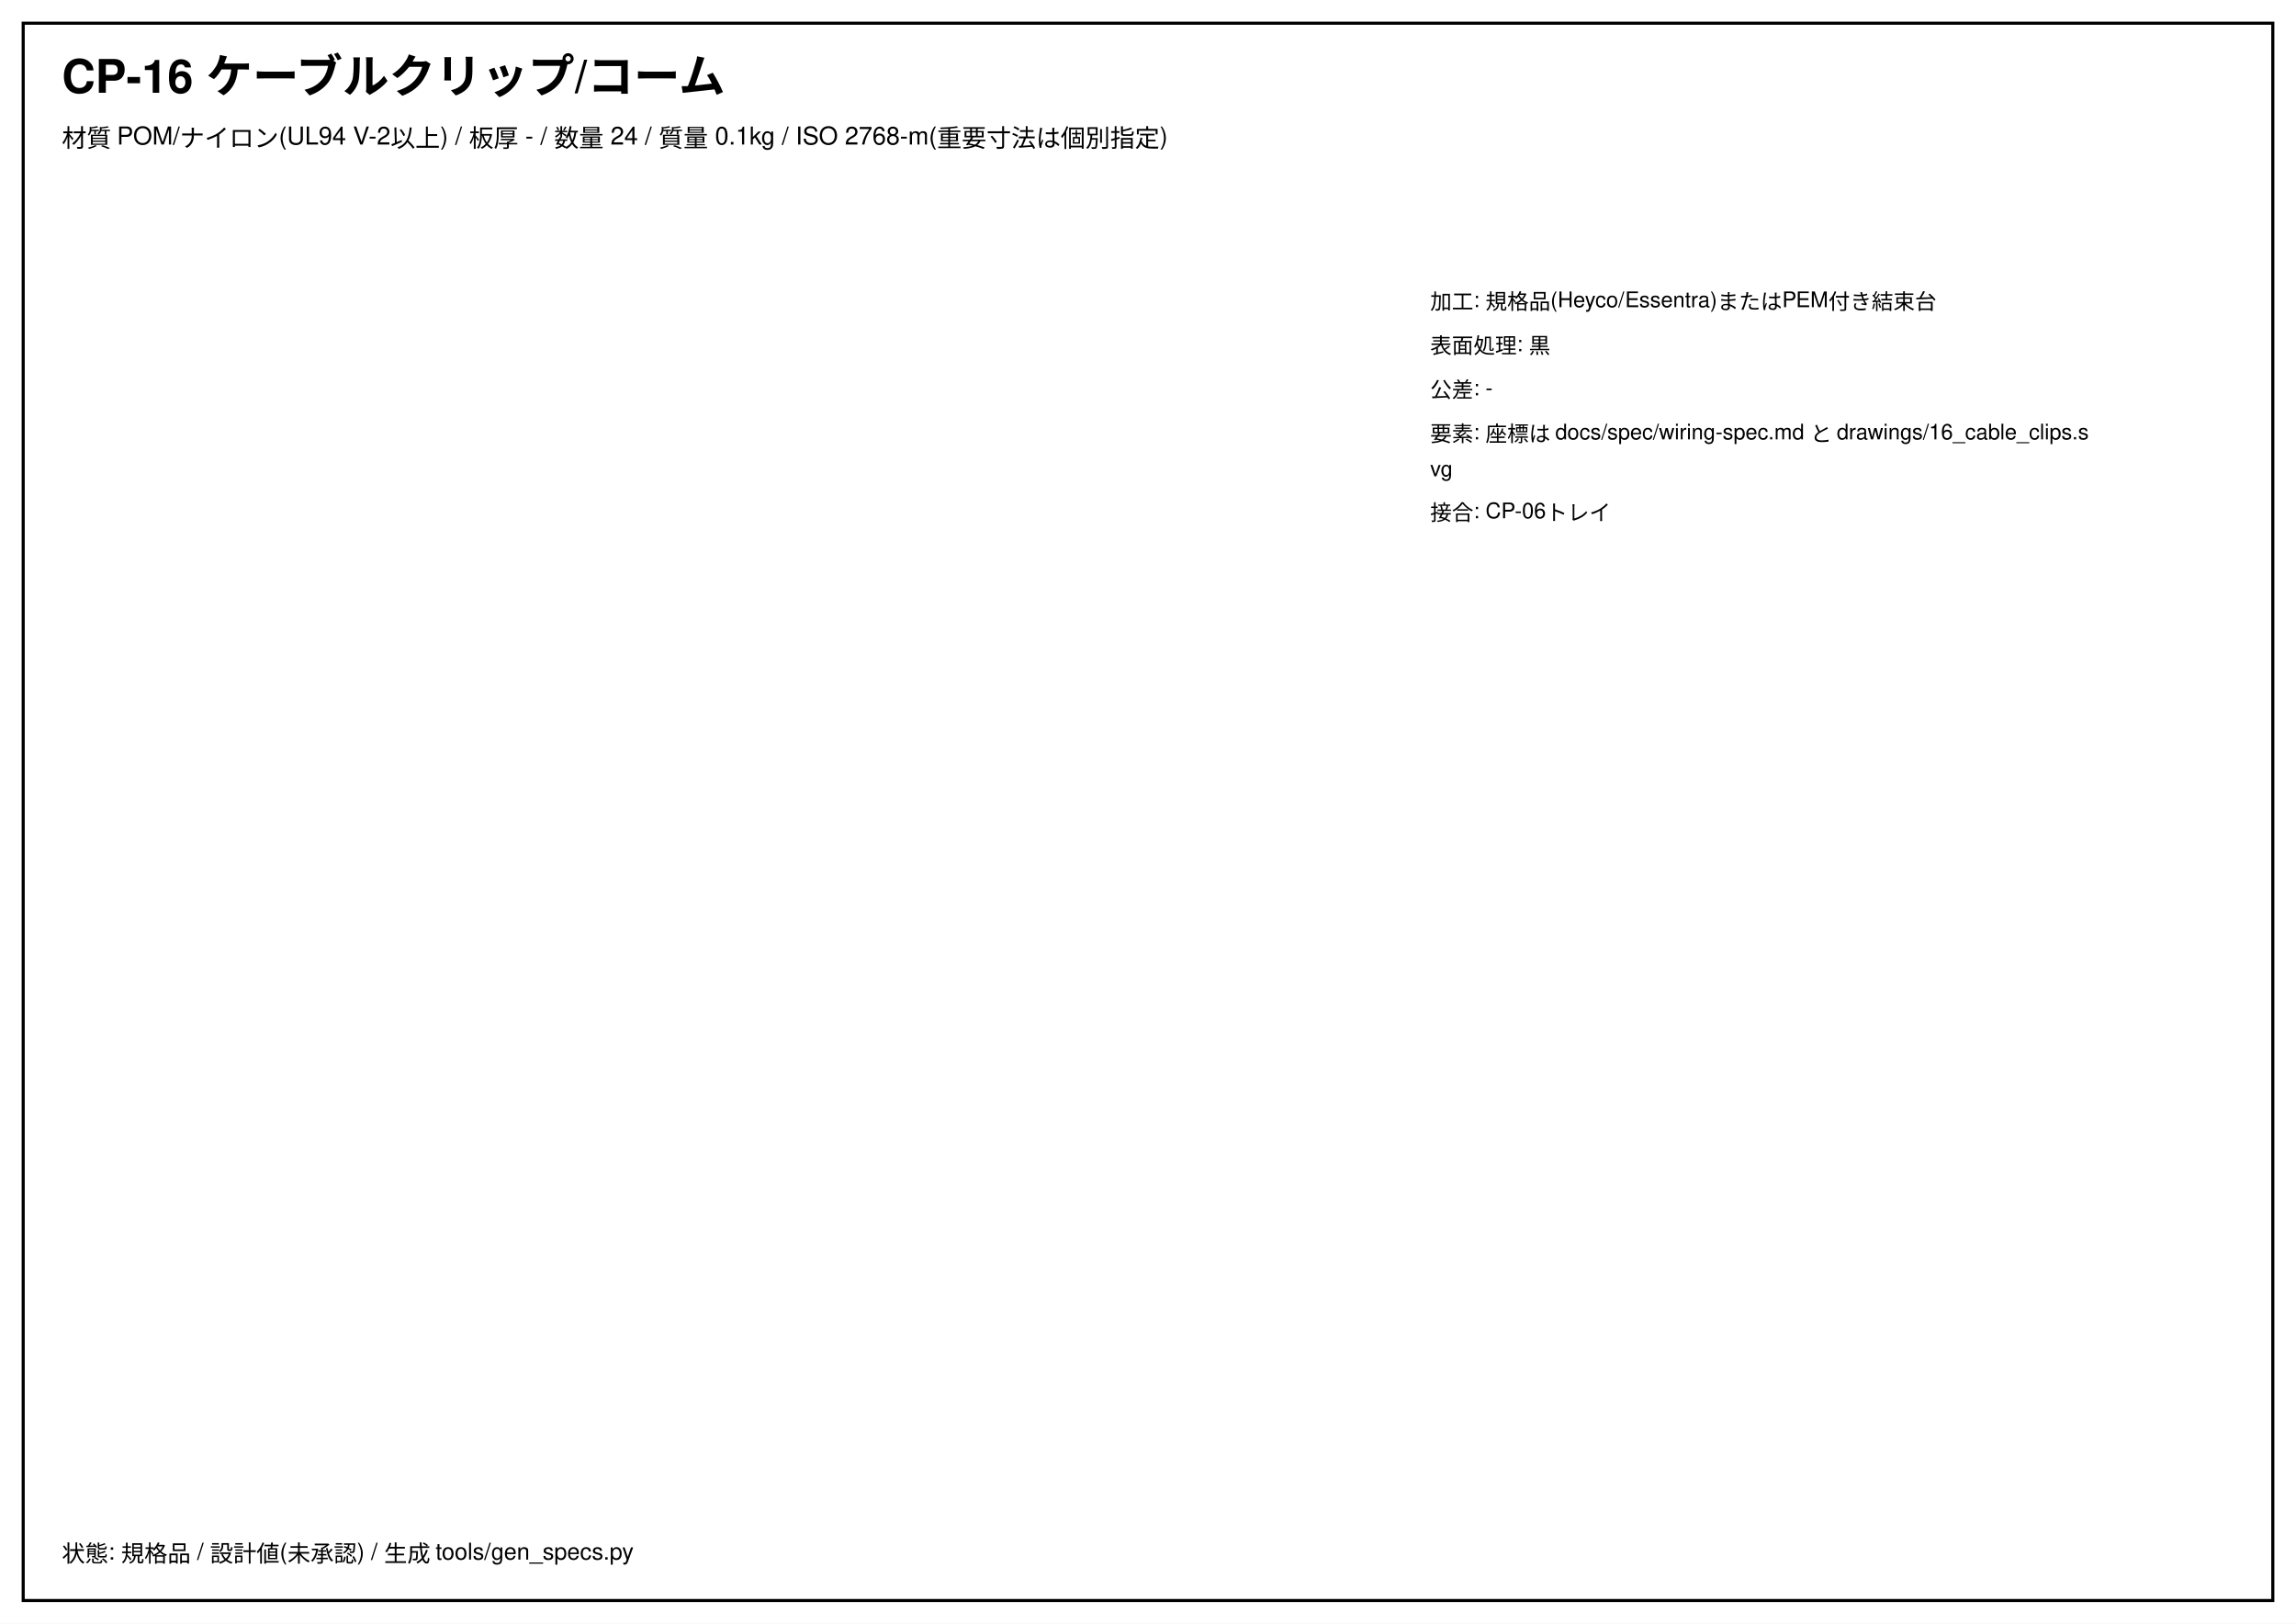
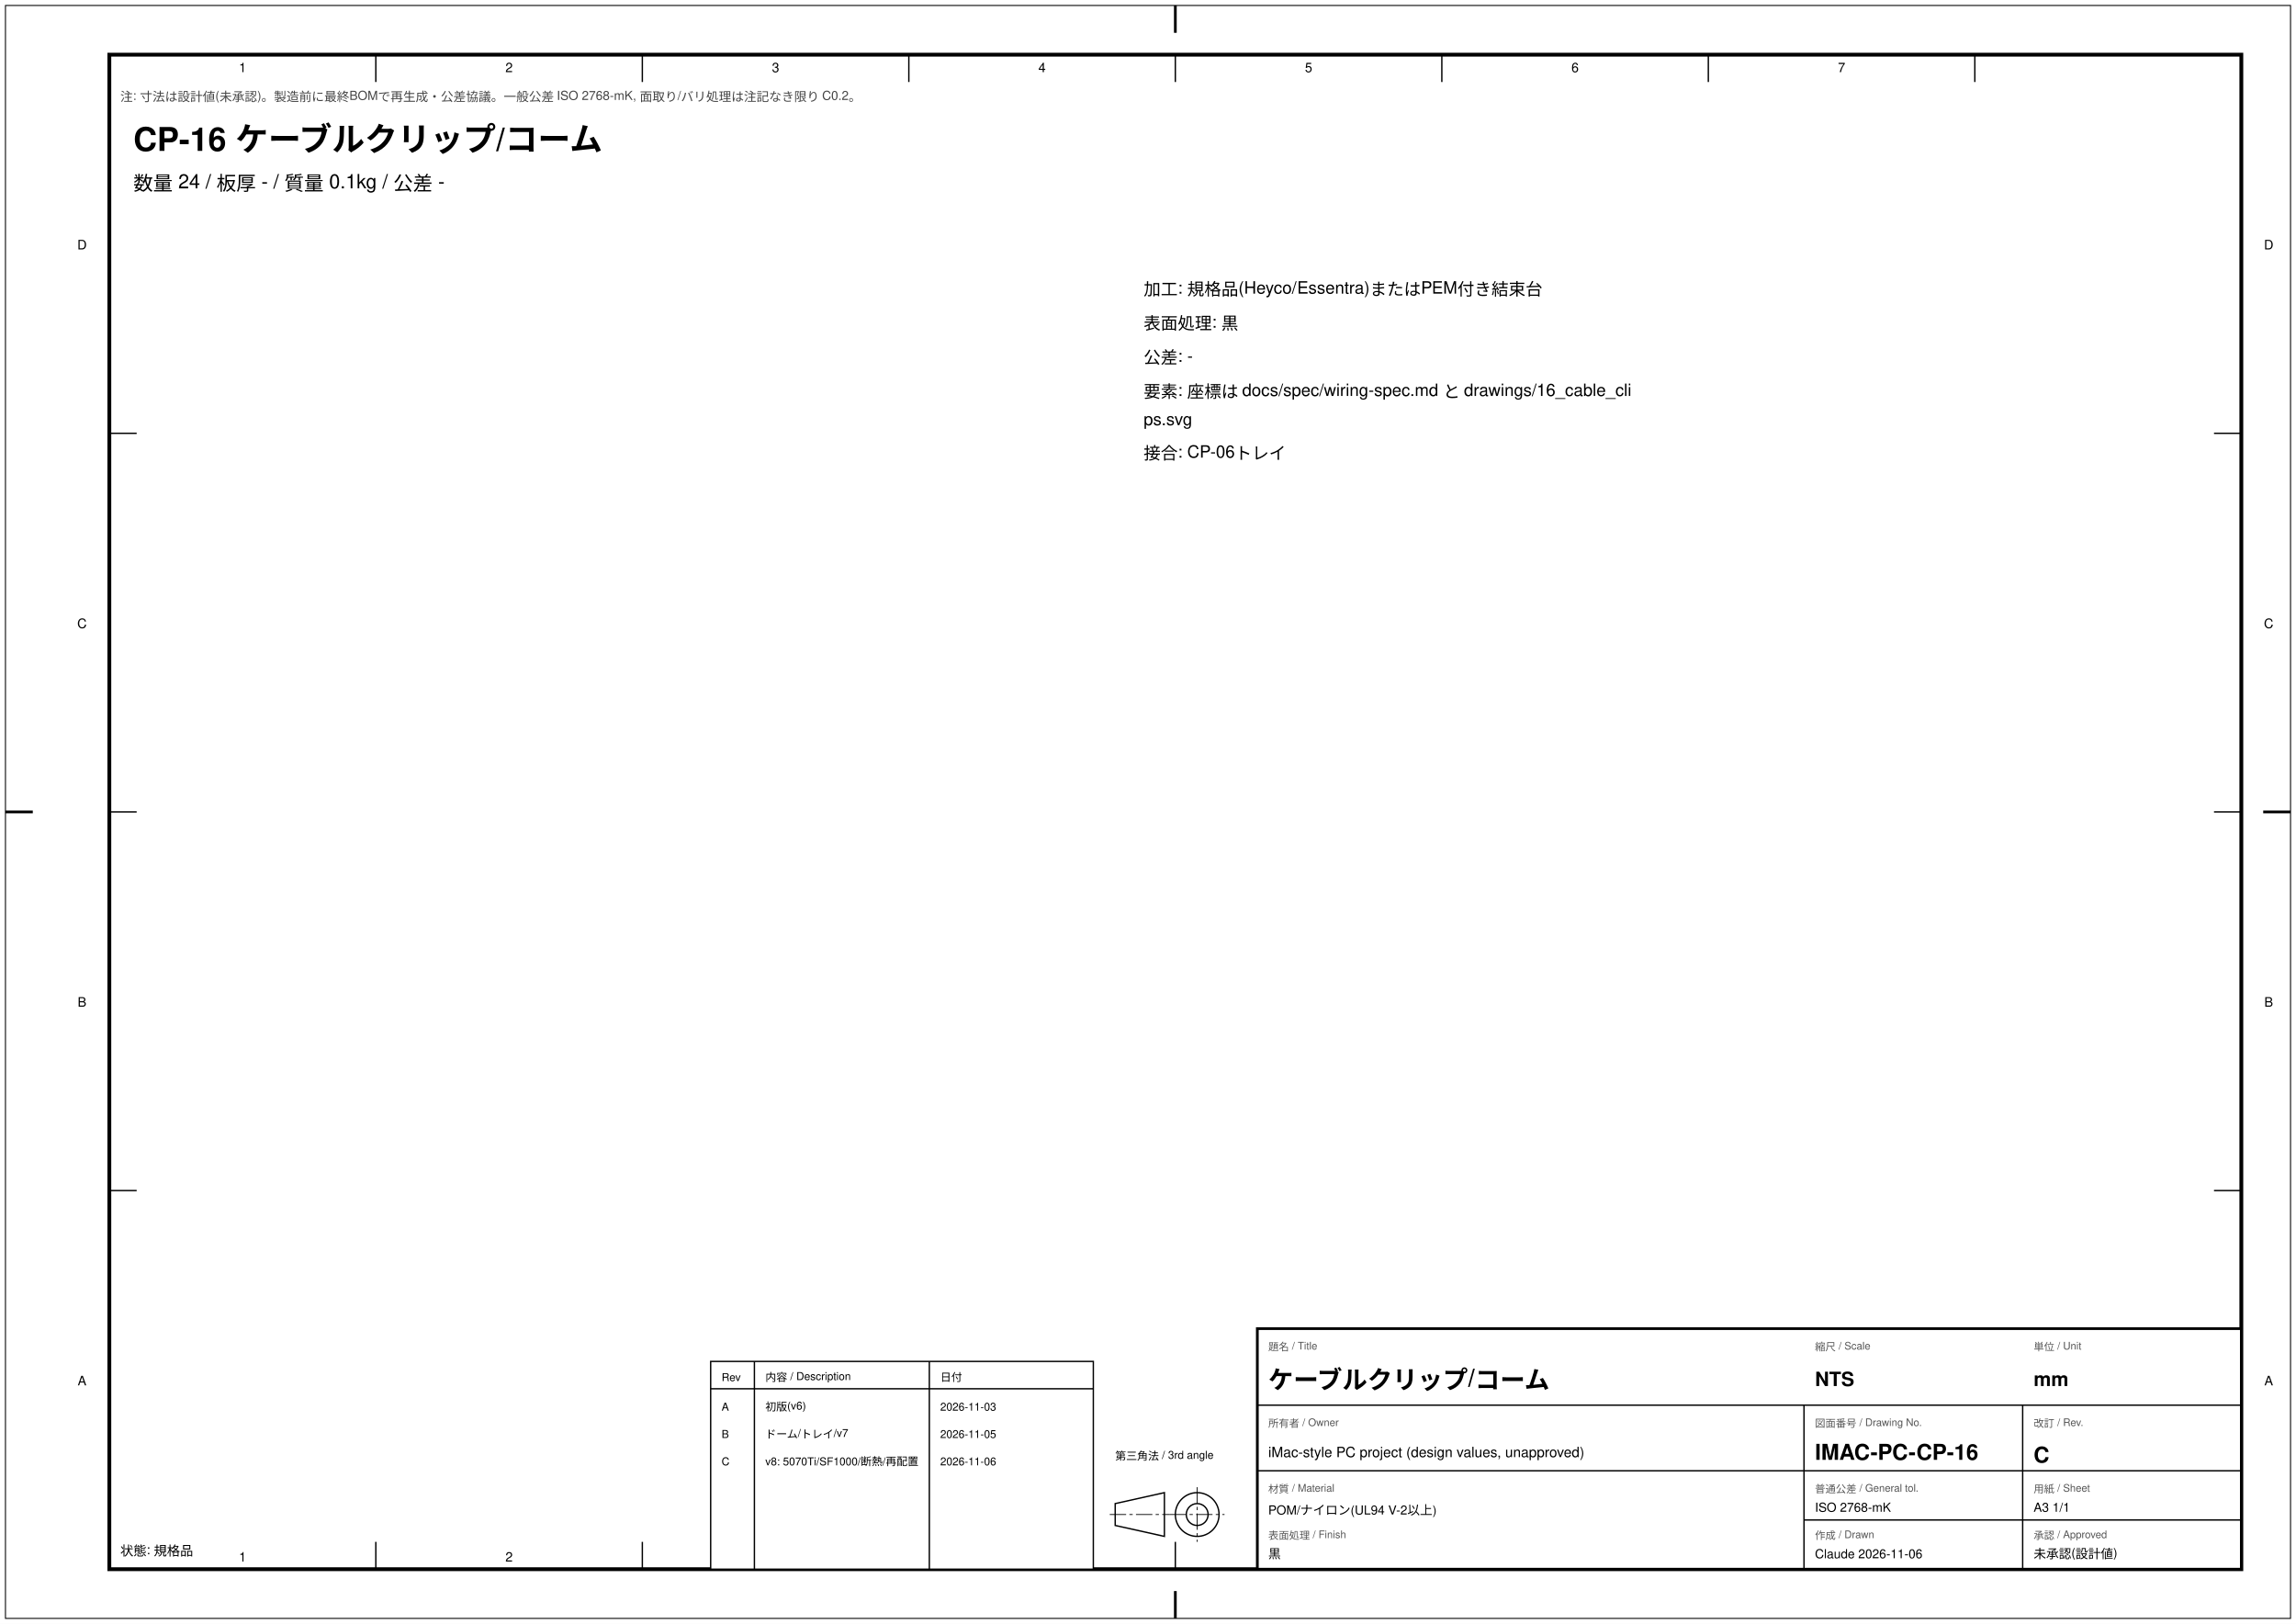
- <svg xmlns="http://www.w3.org/2000/svg" viewBox="0 0 297 210" font-family="Helvetica,Arial,sans-serif">
-   <rect width="100%" height="100%" fill="#fff" />
-   <rect x="3" y="3" width="291" height="204" fill="none" stroke="#000" stroke-width=".4" />
-   <text x="8" y="12" font-size="6" font-weight="bold">CP-16 ケーブルクリップ/コーム</text>
-   <text x="8" y="19" font-size="3.2">材質 POM/ナイロン(UL94 V-2以上) / 板厚 - / 数量 24 / 質量 0.1kg / ISO 2768-m(重要寸法は個別指定)</text>
+ <svg xmlns="http://www.w3.org/2000/svg" viewBox="0 0 420 297" font-family="Helvetica,Arial,sans-serif">
  <defs>
    <marker id="a" markerWidth="5" markerHeight="5" refX="2.5" refY="2.5" orient="auto-start-reverse">
      <path d="M0,0 L5,2.5 L0,5 z" fill="#06c" />
    </marker>
  </defs>
-   <text x="185" y="40" font-size="2.8">加工: 規格品(Heyco/Essentra)またはPEM付き結束台</text>
-   <text x="185" y="45.7" font-size="2.8">表面処理: 黒</text>
-   <text x="185" y="51.4" font-size="2.8">公差: -</text>
-   <text x="185" y="57.1" font-size="2.8">要素: 座標は docs/spec/wiring-spec.md と drawings/16_cable_clips.s</text>
-   <text x="185" y="61.6" font-size="2.8">vg</text>
-   <text x="185" y="67.3" font-size="2.8">接合: CP-06トレイ</text>
-   <text x="8" y="202" font-size="3">状態: 規格品 / 設計値(未承認) / 生成 tools/gen_specs.py</text>
+   <rect width="100%" height="100%" fill="#fff" />
+   <rect x="1" y="1" width="418" height="295" fill="none" stroke="#000" stroke-width=".18" />
+   <rect x="20" y="10" width="390" height="277" fill="none" stroke="#000" stroke-width=".7" />
+   <line x1="68.75" y1="10" x2="68.75" y2="15" stroke="#000" stroke-width="0.25" />
+   <line x1="68.75" y1="287" x2="68.75" y2="282" stroke="#000" stroke-width="0.25" />
+   <text x="44.38" y="13.20" font-size="2.4" text-anchor="middle" font-weight="normal" fill="#000">1</text>
+   <text x="44.38" y="285.60" font-size="2.4" text-anchor="middle" font-weight="normal" fill="#000">1</text>
+   <line x1="117.5" y1="10" x2="117.5" y2="15" stroke="#000" stroke-width="0.25" />
+   <line x1="117.5" y1="287" x2="117.5" y2="282" stroke="#000" stroke-width="0.25" />
+   <text x="93.12" y="13.20" font-size="2.4" text-anchor="middle" font-weight="normal" fill="#000">2</text>
+   <text x="93.12" y="285.60" font-size="2.4" text-anchor="middle" font-weight="normal" fill="#000">2</text>
+   <line x1="166.25" y1="10" x2="166.25" y2="15" stroke="#000" stroke-width="0.25" />
+   <line x1="166.25" y1="287" x2="166.25" y2="282" stroke="#000" stroke-width="0.25" />
+   <text x="141.88" y="13.20" font-size="2.4" text-anchor="middle" font-weight="normal" fill="#000">3</text>
+   <text x="141.88" y="285.60" font-size="2.4" text-anchor="middle" font-weight="normal" fill="#000">3</text>
+   <line x1="215.0" y1="10" x2="215.0" y2="15" stroke="#000" stroke-width="0.25" />
+   <line x1="215.0" y1="287" x2="215.0" y2="282" stroke="#000" stroke-width="0.25" />
+   <text x="190.62" y="13.20" font-size="2.4" text-anchor="middle" font-weight="normal" fill="#000">4</text>
+   <text x="190.62" y="285.60" font-size="2.4" text-anchor="middle" font-weight="normal" fill="#000">4</text>
+   <line x1="263.75" y1="10" x2="263.75" y2="15" stroke="#000" stroke-width="0.25" />
+   <line x1="263.75" y1="287" x2="263.75" y2="282" stroke="#000" stroke-width="0.25" />
+   <text x="239.38" y="13.20" font-size="2.4" text-anchor="middle" font-weight="normal" fill="#000">5</text>
+   <text x="239.38" y="285.60" font-size="2.4" text-anchor="middle" font-weight="normal" fill="#000">5</text>
+   <line x1="312.5" y1="10" x2="312.5" y2="15" stroke="#000" stroke-width="0.25" />
+   <line x1="312.5" y1="287" x2="312.5" y2="282" stroke="#000" stroke-width="0.25" />
+   <text x="288.12" y="13.20" font-size="2.4" text-anchor="middle" font-weight="normal" fill="#000">6</text>
+   <text x="288.12" y="285.60" font-size="2.4" text-anchor="middle" font-weight="normal" fill="#000">6</text>
+   <line x1="361.25" y1="10" x2="361.25" y2="15" stroke="#000" stroke-width="0.25" />
+   <line x1="361.25" y1="287" x2="361.25" y2="282" stroke="#000" stroke-width="0.25" />
+   <text x="336.88" y="13.20" font-size="2.4" text-anchor="middle" font-weight="normal" fill="#000">7</text>
+   <text x="336.88" y="285.60" font-size="2.4" text-anchor="middle" font-weight="normal" fill="#000">7</text>
+   <line x1="20" y1="79.25" x2="25" y2="79.25" stroke="#000" stroke-width="0.25" />
+   <line x1="410" y1="79.25" x2="405" y2="79.25" stroke="#000" stroke-width="0.25" />
+   <line x1="20" y1="148.5" x2="25" y2="148.5" stroke="#000" stroke-width="0.25" />
+   <line x1="410" y1="148.5" x2="405" y2="148.5" stroke="#000" stroke-width="0.25" />
+   <line x1="20" y1="217.75" x2="25" y2="217.75" stroke="#000" stroke-width="0.25" />
+   <line x1="410" y1="217.75" x2="405" y2="217.75" stroke="#000" stroke-width="0.25" />
+   <text x="15.00" y="45.62" font-size="2.4" text-anchor="middle" font-weight="normal" fill="#000">D</text>
+   <text x="415.00" y="45.62" font-size="2.4" text-anchor="middle" font-weight="normal" fill="#000">D</text>
+   <text x="15.00" y="114.88" font-size="2.4" text-anchor="middle" font-weight="normal" fill="#000">C</text>
+   <text x="415.00" y="114.88" font-size="2.4" text-anchor="middle" font-weight="normal" fill="#000">C</text>
+   <text x="15.00" y="184.12" font-size="2.4" text-anchor="middle" font-weight="normal" fill="#000">B</text>
+   <text x="415.00" y="184.12" font-size="2.4" text-anchor="middle" font-weight="normal" fill="#000">B</text>
+   <text x="15.00" y="253.38" font-size="2.4" text-anchor="middle" font-weight="normal" fill="#000">A</text>
+   <text x="415.00" y="253.38" font-size="2.4" text-anchor="middle" font-weight="normal" fill="#000">A</text>
+   <line x1="1" y1="148.5" x2="6" y2="148.5" stroke="#000" stroke-width="0.5" />
+   <line x1="414" y1="148.5" x2="419" y2="148.5" stroke="#000" stroke-width="0.5" />
+   <line x1="215.0" y1="1" x2="215.0" y2="6" stroke="#000" stroke-width="0.5" />
+   <line x1="215.0" y1="291" x2="215.0" y2="296" stroke="#000" stroke-width="0.5" />
+   <rect x="230" y="243" width="180" height="44" fill="#fff" stroke="#000" stroke-width=".5" />
+   <line x1="230" y1="257" x2="410" y2="257" stroke="#000" stroke-width="0.25" />
+   <line x1="230" y1="269" x2="410" y2="269" stroke="#000" stroke-width="0.25" />
+   <line x1="330" y1="257" x2="330" y2="287" stroke="#000" stroke-width="0.25" />
+   <line x1="370" y1="257" x2="370" y2="287" stroke="#000" stroke-width="0.25" />
+   <line x1="330" y1="278" x2="410" y2="278" stroke="#000" stroke-width="0.25" />
+   <text x="232.00" y="247.00" font-size="1.9" text-anchor="start" font-weight="normal" fill="#555">題名 / Title</text>
+   <text x="232.00" y="254.00" font-size="4.6" text-anchor="start" font-weight="bold" fill="#000">ケーブルクリップ/コーム</text>
+   <text x="232.00" y="261.00" font-size="1.9" text-anchor="start" font-weight="normal" fill="#555">所有者 / Owner</text>
+   <text x="232.00" y="266.50" font-size="2.6" text-anchor="start" font-weight="normal" fill="#000">iMac-style PC project (design values, unapproved)</text>
+   <text x="232.00" y="273.00" font-size="1.9" text-anchor="start" font-weight="normal" fill="#555">材質 / Material</text>
+   <text x="232.00" y="277.00" font-size="2.3" text-anchor="start" font-weight="normal" fill="#000">POM/ナイロン(UL94 V-2以上)</text>
+   <text x="232.00" y="281.50" font-size="1.9" text-anchor="start" font-weight="normal" fill="#555">表面処理 / Finish</text>
+   <text x="232.00" y="285.00" font-size="2.3" text-anchor="start" font-weight="normal" fill="#000">黒</text>
+   <text x="332.00" y="261.00" font-size="1.9" text-anchor="start" font-weight="normal" fill="#555">図面番号 / Drawing No.</text>
+   <text x="332.00" y="267.00" font-size="4.0" text-anchor="start" font-weight="bold" fill="#000">IMAC-PC-CP-16</text>
+   <text x="332.00" y="273.00" font-size="1.9" text-anchor="start" font-weight="normal" fill="#555">普通公差 / General tol.</text>
+   <text x="332.00" y="276.50" font-size="2.3" text-anchor="start" font-weight="normal" fill="#000">ISO 2768-mK</text>
+   <text x="372.00" y="261.00" font-size="1.9" text-anchor="start" font-weight="normal" fill="#555">改訂 / Rev.</text>
+   <text x="372.00" y="267.50" font-size="4.0" text-anchor="start" font-weight="bold" fill="#000">C</text>
+   <text x="372.00" y="273.00" font-size="1.9" text-anchor="start" font-weight="normal" fill="#555">用紙 / Sheet</text>
+   <text x="372.00" y="276.50" font-size="2.3" text-anchor="start" font-weight="normal" fill="#000">A3  1/1</text>
+   <text x="332.00" y="247.00" font-size="1.9" text-anchor="start" font-weight="normal" fill="#555">縮尺 / Scale</text>
+   <text x="332.00" y="253.50" font-size="3.6" text-anchor="start" font-weight="bold" fill="#000">NTS</text>
+   <text x="372.00" y="247.00" font-size="1.9" text-anchor="start" font-weight="normal" fill="#555">単位 / Unit</text>
+   <text x="372.00" y="253.50" font-size="3.6" text-anchor="start" font-weight="bold" fill="#000">mm</text>
+   <text x="332.00" y="281.50" font-size="1.9" text-anchor="start" font-weight="normal" fill="#555">作成 / Drawn</text>
+   <text x="332.00" y="285.00" font-size="2.3" text-anchor="start" font-weight="normal" fill="#000">Claude 2026-11-06</text>
+   <text x="372.00" y="281.50" font-size="1.9" text-anchor="start" font-weight="normal" fill="#555">承認 / Approved</text>
+   <text x="372.00" y="285.00" font-size="2.3" text-anchor="start" font-weight="normal" fill="#000">未承認(設計値)</text>
+   <g transform="translate(204,273)" stroke="#000" stroke-width=".25" fill="none">
+     <path d="M0,2 L9,0 L9,8 L0,6 Z" />
+     <line x1="-1" y1="4" x2="10" y2="4" stroke="#000" stroke-width="0.15" stroke-dasharray="3,0.6,0.6,0.6" />
+     <circle cx="15" cy="4" r="4" />
+     <circle cx="15" cy="4" r="2" />
+     <line x1="10" y1="4" x2="20" y2="4" stroke="#000" stroke-width="0.15" stroke-dasharray="3,0.6,0.6,0.6" />
+     <line x1="15" y1="-1" x2="15" y2="9" stroke="#000" stroke-width="0.15" stroke-dasharray="3,0.6,0.6,0.6" />
+   </g>
+   <text x="204.00" y="267.00" font-size="2.0" text-anchor="start" font-weight="normal" fill="#000">第三角法 / 3rd angle</text>
+   <rect x="130" y="249" width="70" height="38" fill="#fff" stroke="#000" stroke-width=".25" />
+   <line x1="130" y1="254" x2="200" y2="254" stroke="#000" stroke-width="0.25" />
+   <line x1="138" y1="249" x2="138" y2="287" stroke="#000" stroke-width="0.25" />
+   <line x1="170" y1="249" x2="170" y2="287" stroke="#000" stroke-width="0.25" />
+   <text x="132.00" y="252.60" font-size="2.0" text-anchor="start" font-weight="normal" fill="#000">Rev</text>
+   <text x="140.00" y="252.60" font-size="2.0" text-anchor="start" font-weight="normal" fill="#000">内容 / Description</text>
+   <text x="172.00" y="252.60" font-size="2.0" text-anchor="start" font-weight="normal" fill="#000">日付</text>
+   <text x="132.00" y="258.00" font-size="2.0" text-anchor="start" font-weight="normal" fill="#000">A</text>
+   <text x="140.00" y="258.00" font-size="2.0" text-anchor="start" font-weight="normal" fill="#000">初版(v6)</text>
+   <text x="172.00" y="258.00" font-size="2.0" text-anchor="start" font-weight="normal" fill="#000">2026-11-03</text>
+   <text x="132.00" y="263.00" font-size="2.0" text-anchor="start" font-weight="normal" fill="#000">B</text>
+   <text x="140.00" y="263.00" font-size="2.0" text-anchor="start" font-weight="normal" fill="#000">ドーム/トレイ/v7</text>
+   <text x="172.00" y="263.00" font-size="2.0" text-anchor="start" font-weight="normal" fill="#000">2026-11-05</text>
+   <text x="132.00" y="268.00" font-size="2.0" text-anchor="start" font-weight="normal" fill="#000">C</text>
+   <text x="140.00" y="268.00" font-size="2.0" text-anchor="start" font-weight="normal" fill="#000">v8: 5070Ti/SF1000/断熱/再配置</text>
+   <text x="172.00" y="268.00" font-size="2.0" text-anchor="start" font-weight="normal" fill="#000">2026-11-06</text>
+   <text x="22.00" y="284.50" font-size="2.4" text-anchor="start" font-weight="normal" fill="#000">状態: 規格品</text>
+   <text x="22.00" y="18.50" font-size="2.3" text-anchor="start" font-weight="normal" fill="#444">注: 寸法は設計値(未承認)。製造前に最終BOMで再生成・公差協議。一般公差 ISO 2768-mK, 面取り/バリ処理は注記なき限り C0.2。</text>
+   <g transform="translate(22,18) scale(1.2)">
+     <text x="2" y="8" font-size="5" font-weight="bold">CP-16 ケーブルクリップ/コーム</text>
+     <text x="2" y="14" font-size="3">数量 24 / 板厚 - / 質量 0.1kg / 公差 -</text>
+     <text x="156" y="30" font-size="2.6">加工: 規格品(Heyco/Essentra)またはPEM付き結束台</text>
+     <text x="156" y="35.2" font-size="2.6">表面処理: 黒</text>
+     <text x="156" y="40.4" font-size="2.6">公差: -</text>
+     <text x="156" y="45.6" font-size="2.6">要素: 座標は docs/spec/wiring-spec.md と drawings/16_cable_cli</text>
+     <text x="156" y="49.8" font-size="2.6">ps.svg</text>
+     <text x="156" y="55" font-size="2.6">接合: CP-06トレイ</text>
+   </g>
</svg>
